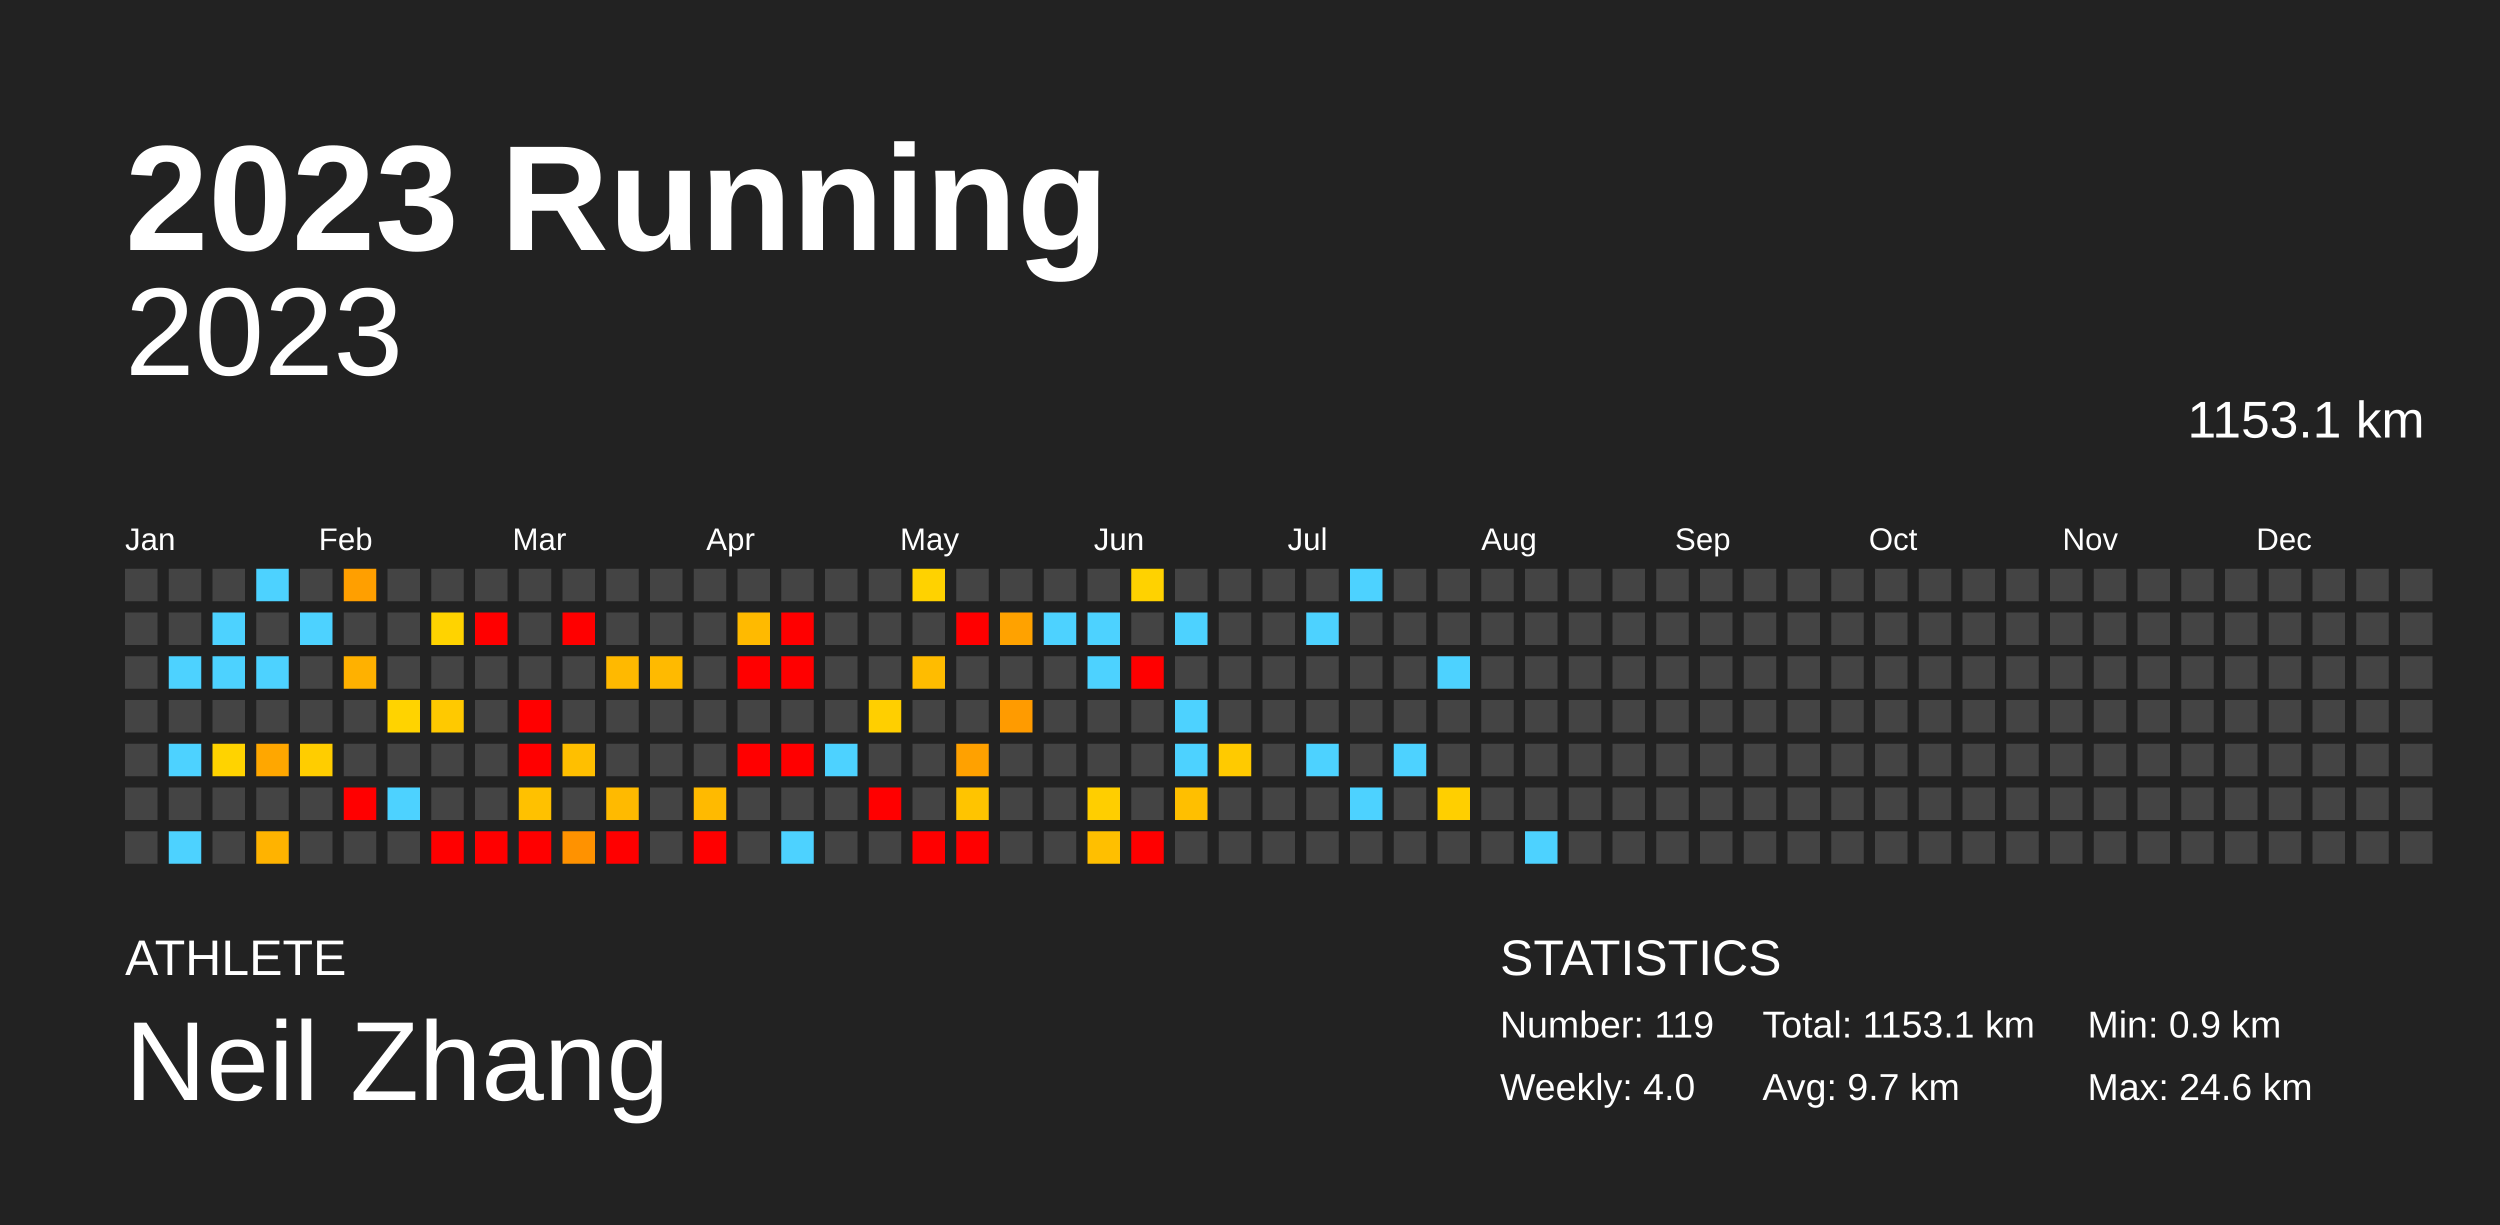
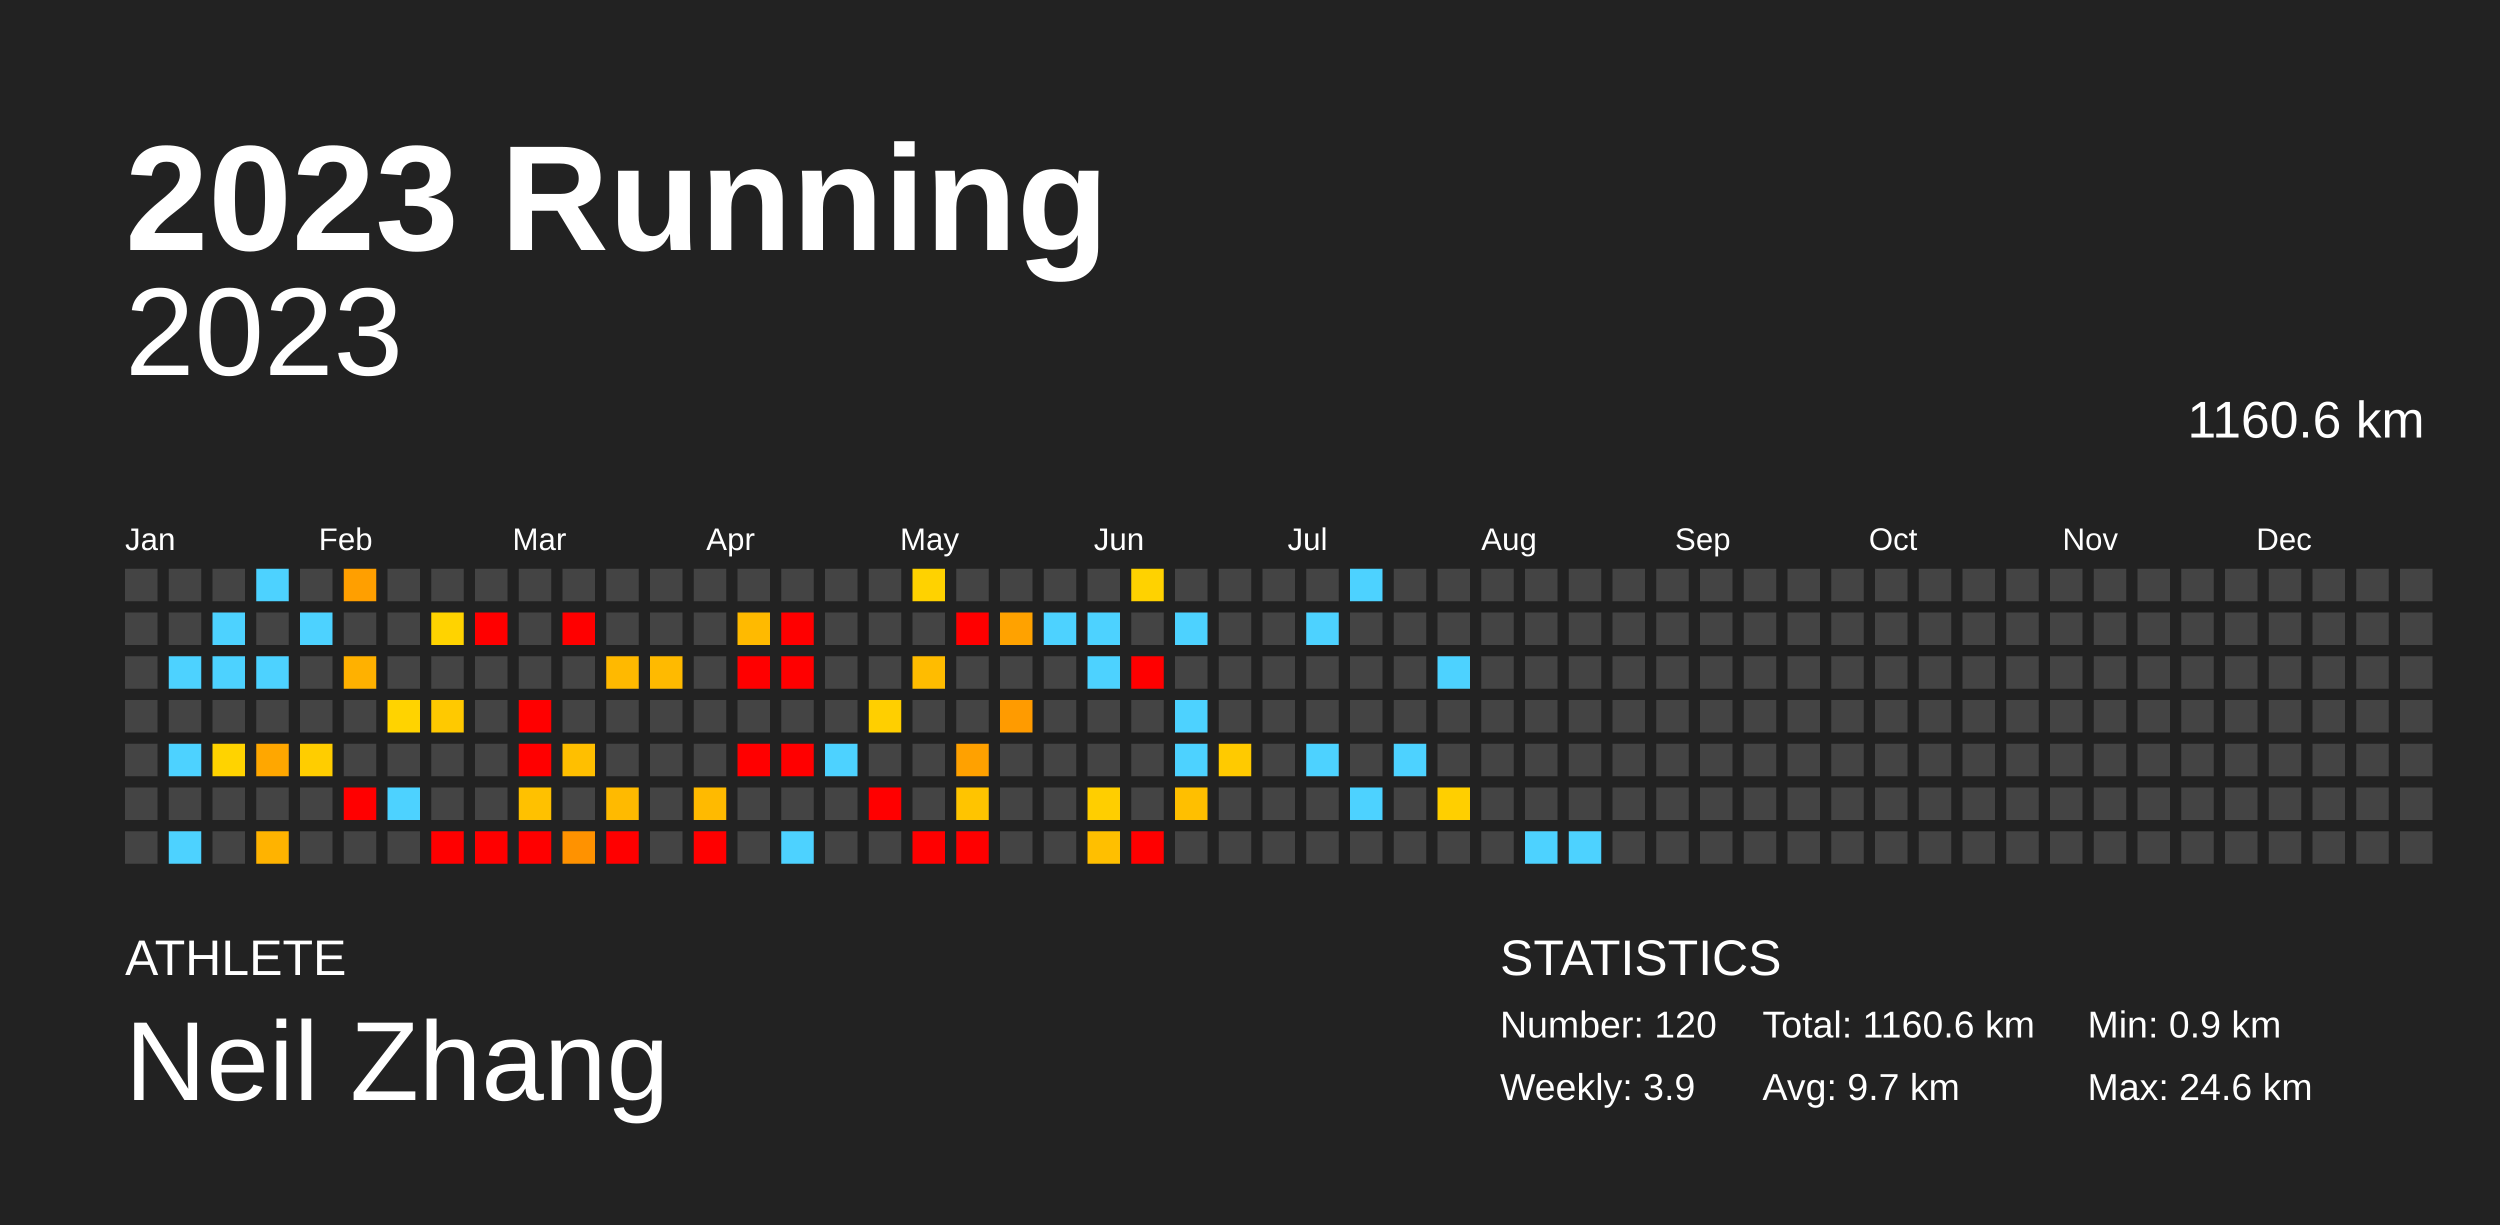
<svg xmlns="http://www.w3.org/2000/svg" baseProfile="full" height="98mm" version="1.1" viewBox="0,0,200,98" width="200mm">
  <defs />
  <rect fill="#222222" height="98" width="200" x="0" y="0" />
  <text fill="#FFFFFF" style="font-size:12px; font-family:Arial; font-weight:bold;" x="10" y="20">2023 Running</text>
  <text fill="#FFFFFF" style="font-size:4px; font-family:Arial" x="10" y="78">ATHLETE</text>
  <text fill="#FFFFFF" style="font-size:9px; font-family:Arial" x="10" y="88">Neil Zhang</text>
  <text fill="#FFFFFF" style="font-size:4px; font-family:Arial" x="120" y="78">STATISTICS</text>
-   <text fill="#FFFFFF" style="font-size:3px; font-family:Arial" x="120" y="83">Number: 119</text>
-   <text fill="#FFFFFF" style="font-size:3px; font-family:Arial" x="120" y="88">Weekly: 4.0</text>
-   <text fill="#FFFFFF" style="font-size:3px; font-family:Arial" x="141" y="83">Total: 1153.1 km</text>
+   <text fill="#FFFFFF" style="font-size:3px; font-family:Arial" x="120" y="83">Number: 120</text>
+   <text fill="#FFFFFF" style="font-size:3px; font-family:Arial" x="120" y="88">Weekly: 3.9</text>
+   <text fill="#FFFFFF" style="font-size:3px; font-family:Arial" x="141" y="83">Total: 1160.6 km</text>
  <text fill="#FFFFFF" style="font-size:3px; font-family:Arial" x="141" y="88">Avg: 9.7 km</text>
  <text fill="#FFFFFF" style="font-size:3px; font-family:Arial" x="167" y="83">Min: 0.9 km</text>
  <text fill="#FFFFFF" style="font-size:3px; font-family:Arial" x="167" y="88">Max: 24.6 km</text>
  <text alignment-baseline="hanging" fill="#FFFFFF" style="font-size:10.0px; font-family:Arial;" x="10" y="30">2023</text>
-   <text alignment-baseline="hanging" fill="#FFFFFF" style="font-size:4.125px; font-family:Arial;" x="175" y="35">1153.1 km</text>
+   <text alignment-baseline="hanging" fill="#FFFFFF" style="font-size:4.125px; font-family:Arial;" x="175" y="35">1160.6 km</text>
  <text fill="#FFFFFF" style="font-size:2.5px; font-family:Arial" x="10.0" y="44">Jan</text>
  <text fill="#FFFFFF" style="font-size:2.5px; font-family:Arial" x="25.5" y="44">Feb</text>
  <text fill="#FFFFFF" style="font-size:2.5px; font-family:Arial" x="41.0" y="44">Mar</text>
  <text fill="#FFFFFF" style="font-size:2.5px; font-family:Arial" x="56.5" y="44">Apr</text>
  <text fill="#FFFFFF" style="font-size:2.5px; font-family:Arial" x="72.0" y="44">May</text>
  <text fill="#FFFFFF" style="font-size:2.5px; font-family:Arial" x="87.5" y="44">Jun</text>
  <text fill="#FFFFFF" style="font-size:2.5px; font-family:Arial" x="103.0" y="44">Jul</text>
  <text fill="#FFFFFF" style="font-size:2.5px; font-family:Arial" x="118.5" y="44">Aug</text>
  <text fill="#FFFFFF" style="font-size:2.5px; font-family:Arial" x="134.0" y="44">Sep</text>
  <text fill="#FFFFFF" style="font-size:2.5px; font-family:Arial" x="149.5" y="44">Oct</text>
  <text fill="#FFFFFF" style="font-size:2.5px; font-family:Arial" x="165.0" y="44">Nov</text>
  <text fill="#FFFFFF" style="font-size:2.5px; font-family:Arial" x="180.5" y="44">Dec</text>
  <rect fill="#444444" height="2.6" width="2.6" x="10.0" y="45.5" />
  <rect fill="#444444" height="2.6" width="2.6" x="10.0" y="49.0" />
  <rect fill="#444444" height="2.6" width="2.6" x="10.0" y="52.5" />
  <rect fill="#444444" height="2.6" width="2.6" x="10.0" y="56.0" />
  <rect fill="#444444" height="2.6" width="2.6" x="10.0" y="59.5" />
  <rect fill="#444444" height="2.6" width="2.6" x="10.0" y="63.0" />
  <rect fill="#444444" height="2.6" width="2.6" x="10.0" y="66.5" />
  <rect fill="#444444" height="2.6" width="2.6" x="13.5" y="45.5" />
  <rect fill="#444444" height="2.6" width="2.6" x="13.5" y="49.0" />
  <rect fill="#4dd2ff" height="2.6" width="2.6" x="13.5" y="52.5" />
  <rect fill="#444444" height="2.6" width="2.6" x="13.5" y="56.0" />
  <rect fill="#4dd2ff" height="2.6" width="2.6" x="13.5" y="59.5" />
  <rect fill="#444444" height="2.6" width="2.6" x="13.5" y="63.0" />
  <rect fill="#4dd2ff" height="2.6" width="2.6" x="13.5" y="66.5" />
  <rect fill="#444444" height="2.6" width="2.6" x="17.0" y="45.5" />
  <rect fill="#4dd2ff" height="2.6" width="2.6" x="17.0" y="49.0" />
  <rect fill="#4dd2ff" height="2.6" width="2.6" x="17.0" y="52.5" />
  <rect fill="#444444" height="2.6" width="2.6" x="17.0" y="56.0" />
  <rect fill="#ffd300" height="2.6" width="2.6" x="17.0" y="59.5" />
  <rect fill="#444444" height="2.6" width="2.6" x="17.0" y="63.0" />
  <rect fill="#444444" height="2.6" width="2.6" x="17.0" y="66.5" />
  <rect fill="#4dd2ff" height="2.6" width="2.6" x="20.5" y="45.5" />
  <rect fill="#444444" height="2.6" width="2.6" x="20.5" y="49.0" />
  <rect fill="#4dd2ff" height="2.6" width="2.6" x="20.5" y="52.5" />
  <rect fill="#444444" height="2.6" width="2.6" x="20.5" y="56.0" />
  <rect fill="#ffa700" height="2.6" width="2.6" x="20.5" y="59.5" />
  <rect fill="#444444" height="2.6" width="2.6" x="20.5" y="63.0" />
  <rect fill="#ffb300" height="2.6" width="2.6" x="20.5" y="66.5" />
  <rect fill="#444444" height="2.6" width="2.6" x="24.0" y="45.5" />
  <rect fill="#4dd2ff" height="2.6" width="2.6" x="24.0" y="49.0" />
  <rect fill="#444444" height="2.6" width="2.6" x="24.0" y="52.5" />
  <rect fill="#444444" height="2.6" width="2.6" x="24.0" y="56.0" />
  <rect fill="#ffcd00" height="2.6" width="2.6" x="24.0" y="59.5" />
  <rect fill="#444444" height="2.6" width="2.6" x="24.0" y="63.0" />
  <rect fill="#444444" height="2.6" width="2.6" x="24.0" y="66.5" />
  <rect fill="#ff9f00" height="2.6" width="2.6" x="27.5" y="45.5" />
  <rect fill="#444444" height="2.6" width="2.6" x="27.5" y="49.0" />
  <rect fill="#ffb100" height="2.6" width="2.6" x="27.5" y="52.5" />
  <rect fill="#444444" height="2.6" width="2.6" x="27.5" y="56.0" />
  <rect fill="#444444" height="2.6" width="2.6" x="27.5" y="59.5" />
  <rect fill="red" height="2.6" width="2.6" x="27.5" y="63.0" />
  <rect fill="#444444" height="2.6" width="2.6" x="27.5" y="66.5" />
  <rect fill="#444444" height="2.6" width="2.6" x="31.0" y="45.5" />
  <rect fill="#444444" height="2.6" width="2.6" x="31.0" y="49.0" />
  <rect fill="#444444" height="2.6" width="2.6" x="31.0" y="52.5" />
  <rect fill="#ffd300" height="2.6" width="2.6" x="31.0" y="56.0" />
  <rect fill="#444444" height="2.6" width="2.6" x="31.0" y="59.5" />
  <rect fill="#4dd2ff" height="2.6" width="2.6" x="31.0" y="63.0" />
  <rect fill="#444444" height="2.6" width="2.6" x="31.0" y="66.5" />
  <rect fill="#444444" height="2.6" width="2.6" x="34.5" y="45.5" />
  <rect fill="#ffd300" height="2.6" width="2.6" x="34.5" y="49.0" />
  <rect fill="#444444" height="2.6" width="2.6" x="34.5" y="52.5" />
  <rect fill="#ffc900" height="2.6" width="2.6" x="34.5" y="56.0" />
  <rect fill="#444444" height="2.6" width="2.6" x="34.5" y="59.5" />
  <rect fill="#444444" height="2.6" width="2.6" x="34.5" y="63.0" />
  <rect fill="red" height="2.6" width="2.6" x="34.5" y="66.5" />
  <rect fill="#444444" height="2.6" width="2.6" x="38.0" y="45.5" />
  <rect fill="red" height="2.6" width="2.6" x="38.0" y="49.0" />
  <rect fill="#444444" height="2.6" width="2.6" x="38.0" y="52.5" />
  <rect fill="#444444" height="2.6" width="2.6" x="38.0" y="56.0" />
  <rect fill="#444444" height="2.6" width="2.6" x="38.0" y="59.5" />
  <rect fill="#444444" height="2.6" width="2.6" x="38.0" y="63.0" />
  <rect fill="red" height="2.6" width="2.6" x="38.0" y="66.5" />
  <rect fill="#444444" height="2.6" width="2.6" x="41.5" y="45.5" />
  <rect fill="#444444" height="2.6" width="2.6" x="41.5" y="49.0" />
  <rect fill="#444444" height="2.6" width="2.6" x="41.5" y="52.5" />
  <rect fill="red" height="2.6" width="2.6" x="41.5" y="56.0" />
  <rect fill="red" height="2.6" width="2.6" x="41.5" y="59.5" />
  <rect fill="#ffc100" height="2.6" width="2.6" x="41.5" y="63.0" />
  <rect fill="red" height="2.6" width="2.6" x="41.5" y="66.5" />
  <rect fill="#444444" height="2.6" width="2.6" x="45.0" y="45.5" />
  <rect fill="red" height="2.6" width="2.6" x="45.0" y="49.0" />
  <rect fill="#444444" height="2.6" width="2.6" x="45.0" y="52.5" />
  <rect fill="#444444" height="2.6" width="2.6" x="45.0" y="56.0" />
  <rect fill="#ffbf00" height="2.6" width="2.6" x="45.0" y="59.5" />
  <rect fill="#444444" height="2.6" width="2.6" x="45.0" y="63.0" />
  <rect fill="#ff9200" height="2.6" width="2.6" x="45.0" y="66.5" />
  <rect fill="#444444" height="2.6" width="2.6" x="48.5" y="45.5" />
  <rect fill="#444444" height="2.6" width="2.6" x="48.5" y="49.0" />
  <rect fill="#ffb900" height="2.6" width="2.6" x="48.5" y="52.5" />
  <rect fill="#444444" height="2.6" width="2.6" x="48.5" y="56.0" />
  <rect fill="#444444" height="2.6" width="2.6" x="48.5" y="59.5" />
  <rect fill="#ffba00" height="2.6" width="2.6" x="48.5" y="63.0" />
  <rect fill="red" height="2.6" width="2.6" x="48.5" y="66.5" />
  <rect fill="#444444" height="2.6" width="2.6" x="52.0" y="45.5" />
  <rect fill="#444444" height="2.6" width="2.6" x="52.0" y="49.0" />
  <rect fill="#ffba00" height="2.6" width="2.6" x="52.0" y="52.5" />
  <rect fill="#444444" height="2.6" width="2.6" x="52.0" y="56.0" />
  <rect fill="#444444" height="2.6" width="2.6" x="52.0" y="59.5" />
  <rect fill="#444444" height="2.6" width="2.6" x="52.0" y="63.0" />
  <rect fill="#444444" height="2.6" width="2.6" x="52.0" y="66.5" />
  <rect fill="#444444" height="2.6" width="2.6" x="55.5" y="45.5" />
  <rect fill="#444444" height="2.6" width="2.6" x="55.5" y="49.0" />
  <rect fill="#444444" height="2.6" width="2.6" x="55.5" y="52.5" />
  <rect fill="#444444" height="2.6" width="2.6" x="55.5" y="56.0" />
  <rect fill="#444444" height="2.6" width="2.6" x="55.5" y="59.5" />
  <rect fill="#ffba00" height="2.6" width="2.6" x="55.5" y="63.0" />
  <rect fill="red" height="2.6" width="2.6" x="55.5" y="66.5" />
  <rect fill="#444444" height="2.6" width="2.6" x="59.0" y="45.5" />
  <rect fill="#ffba00" height="2.6" width="2.6" x="59.0" y="49.0" />
  <rect fill="red" height="2.6" width="2.6" x="59.0" y="52.5" />
  <rect fill="#444444" height="2.6" width="2.6" x="59.0" y="56.0" />
  <rect fill="red" height="2.6" width="2.6" x="59.0" y="59.5" />
  <rect fill="#444444" height="2.6" width="2.6" x="59.0" y="63.0" />
  <rect fill="#444444" height="2.6" width="2.6" x="59.0" y="66.5" />
  <rect fill="#444444" height="2.6" width="2.6" x="62.5" y="45.5" />
  <rect fill="red" height="2.6" width="2.6" x="62.5" y="49.0" />
  <rect fill="red" height="2.6" width="2.6" x="62.5" y="52.5" />
  <rect fill="#444444" height="2.6" width="2.6" x="62.5" y="56.0" />
  <rect fill="red" height="2.6" width="2.6" x="62.5" y="59.5" />
  <rect fill="#444444" height="2.6" width="2.6" x="62.5" y="63.0" />
  <rect fill="#4dd2ff" height="2.6" width="2.6" x="62.5" y="66.5" />
  <rect fill="#444444" height="2.6" width="2.6" x="66.0" y="45.5" />
  <rect fill="#444444" height="2.6" width="2.6" x="66.0" y="49.0" />
  <rect fill="#444444" height="2.6" width="2.6" x="66.0" y="52.5" />
  <rect fill="#444444" height="2.6" width="2.6" x="66.0" y="56.0" />
  <rect fill="#4dd2ff" height="2.6" width="2.6" x="66.0" y="59.5" />
  <rect fill="#444444" height="2.6" width="2.6" x="66.0" y="63.0" />
  <rect fill="#444444" height="2.6" width="2.6" x="66.0" y="66.5" />
  <rect fill="#444444" height="2.6" width="2.6" x="69.5" y="45.5" />
  <rect fill="#444444" height="2.6" width="2.6" x="69.5" y="49.0" />
  <rect fill="#444444" height="2.6" width="2.6" x="69.5" y="52.5" />
  <rect fill="#ffcf00" height="2.6" width="2.6" x="69.5" y="56.0" />
  <rect fill="#444444" height="2.6" width="2.6" x="69.5" y="59.5" />
  <rect fill="red" height="2.6" width="2.6" x="69.5" y="63.0" />
  <rect fill="#444444" height="2.6" width="2.6" x="69.5" y="66.5" />
  <rect fill="#ffd200" height="2.6" width="2.6" x="73.0" y="45.5" />
  <rect fill="#444444" height="2.6" width="2.6" x="73.0" y="49.0" />
  <rect fill="#ffbc00" height="2.6" width="2.6" x="73.0" y="52.5" />
  <rect fill="#444444" height="2.6" width="2.6" x="73.0" y="56.0" />
  <rect fill="#444444" height="2.6" width="2.6" x="73.0" y="59.5" />
  <rect fill="#444444" height="2.6" width="2.6" x="73.0" y="63.0" />
  <rect fill="red" height="2.6" width="2.6" x="73.0" y="66.5" />
  <rect fill="#444444" height="2.6" width="2.6" x="76.5" y="45.5" />
  <rect fill="red" height="2.6" width="2.6" x="76.5" y="49.0" />
  <rect fill="#444444" height="2.6" width="2.6" x="76.5" y="52.5" />
  <rect fill="#444444" height="2.6" width="2.6" x="76.5" y="56.0" />
  <rect fill="#ffa100" height="2.6" width="2.6" x="76.5" y="59.5" />
  <rect fill="#ffc400" height="2.6" width="2.6" x="76.5" y="63.0" />
  <rect fill="red" height="2.6" width="2.6" x="76.5" y="66.5" />
  <rect fill="#444444" height="2.6" width="2.6" x="80.0" y="45.5" />
  <rect fill="#ffa200" height="2.6" width="2.6" x="80.0" y="49.0" />
  <rect fill="#444444" height="2.6" width="2.6" x="80.0" y="52.5" />
  <rect fill="#ff9b00" height="2.6" width="2.6" x="80.0" y="56.0" />
  <rect fill="#444444" height="2.6" width="2.6" x="80.0" y="59.5" />
  <rect fill="#444444" height="2.6" width="2.6" x="80.0" y="63.0" />
  <rect fill="#444444" height="2.6" width="2.6" x="80.0" y="66.5" />
  <rect fill="#444444" height="2.6" width="2.6" x="83.5" y="45.5" />
  <rect fill="#4dd2ff" height="2.6" width="2.6" x="83.5" y="49.0" />
  <rect fill="#444444" height="2.6" width="2.6" x="83.5" y="52.5" />
  <rect fill="#444444" height="2.6" width="2.6" x="83.5" y="56.0" />
  <rect fill="#444444" height="2.6" width="2.6" x="83.5" y="59.5" />
  <rect fill="#444444" height="2.6" width="2.6" x="83.5" y="63.0" />
  <rect fill="#444444" height="2.6" width="2.6" x="83.5" y="66.5" />
  <rect fill="#444444" height="2.6" width="2.6" x="87.0" y="45.5" />
  <rect fill="#4dd2ff" height="2.6" width="2.6" x="87.0" y="49.0" />
  <rect fill="#4dd2ff" height="2.6" width="2.6" x="87.0" y="52.5" />
  <rect fill="#444444" height="2.6" width="2.6" x="87.0" y="56.0" />
  <rect fill="#444444" height="2.6" width="2.6" x="87.0" y="59.5" />
  <rect fill="#ffce00" height="2.6" width="2.6" x="87.0" y="63.0" />
  <rect fill="#ffbf00" height="2.6" width="2.6" x="87.0" y="66.5" />
  <rect fill="#ffd200" height="2.6" width="2.6" x="90.5" y="45.5" />
  <rect fill="#444444" height="2.6" width="2.6" x="90.5" y="49.0" />
  <rect fill="red" height="2.6" width="2.6" x="90.5" y="52.5" />
  <rect fill="#444444" height="2.6" width="2.6" x="90.5" y="56.0" />
  <rect fill="#444444" height="2.6" width="2.6" x="90.5" y="59.5" />
  <rect fill="#444444" height="2.6" width="2.6" x="90.5" y="63.0" />
  <rect fill="red" height="2.6" width="2.6" x="90.5" y="66.5" />
  <rect fill="#444444" height="2.6" width="2.6" x="94.0" y="45.5" />
  <rect fill="#4dd2ff" height="2.6" width="2.6" x="94.0" y="49.0" />
  <rect fill="#444444" height="2.6" width="2.6" x="94.0" y="52.5" />
  <rect fill="#4dd2ff" height="2.6" width="2.6" x="94.0" y="56.0" />
  <rect fill="#4dd2ff" height="2.6" width="2.6" x="94.0" y="59.5" />
  <rect fill="#ffbf00" height="2.6" width="2.6" x="94.0" y="63.0" />
  <rect fill="#444444" height="2.6" width="2.6" x="94.0" y="66.5" />
  <rect fill="#444444" height="2.6" width="2.6" x="97.5" y="45.5" />
  <rect fill="#444444" height="2.6" width="2.6" x="97.5" y="49.0" />
  <rect fill="#444444" height="2.6" width="2.6" x="97.5" y="52.5" />
  <rect fill="#444444" height="2.6" width="2.6" x="97.5" y="56.0" />
  <rect fill="#ffca00" height="2.6" width="2.6" x="97.5" y="59.5" />
  <rect fill="#444444" height="2.6" width="2.6" x="97.5" y="63.0" />
  <rect fill="#444444" height="2.6" width="2.6" x="97.5" y="66.5" />
  <rect fill="#444444" height="2.6" width="2.6" x="101.0" y="45.5" />
  <rect fill="#444444" height="2.6" width="2.6" x="101.0" y="49.0" />
  <rect fill="#444444" height="2.6" width="2.6" x="101.0" y="52.5" />
  <rect fill="#444444" height="2.6" width="2.6" x="101.0" y="56.0" />
  <rect fill="#444444" height="2.6" width="2.6" x="101.0" y="59.5" />
  <rect fill="#444444" height="2.6" width="2.6" x="101.0" y="63.0" />
  <rect fill="#444444" height="2.6" width="2.6" x="101.0" y="66.5" />
  <rect fill="#444444" height="2.6" width="2.6" x="104.5" y="45.5" />
  <rect fill="#4dd2ff" height="2.6" width="2.6" x="104.5" y="49.0" />
  <rect fill="#444444" height="2.6" width="2.6" x="104.5" y="52.5" />
  <rect fill="#444444" height="2.6" width="2.6" x="104.5" y="56.0" />
  <rect fill="#4dd2ff" height="2.6" width="2.6" x="104.5" y="59.5" />
  <rect fill="#444444" height="2.6" width="2.6" x="104.5" y="63.0" />
  <rect fill="#444444" height="2.6" width="2.6" x="104.5" y="66.5" />
  <rect fill="#4dd2ff" height="2.6" width="2.6" x="108.0" y="45.5" />
  <rect fill="#444444" height="2.6" width="2.6" x="108.0" y="49.0" />
  <rect fill="#444444" height="2.6" width="2.6" x="108.0" y="52.5" />
  <rect fill="#444444" height="2.6" width="2.6" x="108.0" y="56.0" />
  <rect fill="#444444" height="2.6" width="2.6" x="108.0" y="59.5" />
  <rect fill="#4dd2ff" height="2.6" width="2.6" x="108.0" y="63.0" />
  <rect fill="#444444" height="2.6" width="2.6" x="108.0" y="66.5" />
  <rect fill="#444444" height="2.6" width="2.6" x="111.5" y="45.5" />
  <rect fill="#444444" height="2.6" width="2.6" x="111.5" y="49.0" />
  <rect fill="#444444" height="2.6" width="2.6" x="111.5" y="52.5" />
  <rect fill="#444444" height="2.6" width="2.6" x="111.5" y="56.0" />
  <rect fill="#4dd2ff" height="2.6" width="2.6" x="111.5" y="59.5" />
  <rect fill="#444444" height="2.6" width="2.6" x="111.5" y="63.0" />
  <rect fill="#444444" height="2.6" width="2.6" x="111.5" y="66.5" />
  <rect fill="#444444" height="2.6" width="2.6" x="115.0" y="45.5" />
  <rect fill="#444444" height="2.6" width="2.6" x="115.0" y="49.0" />
  <rect fill="#4dd2ff" height="2.6" width="2.6" x="115.0" y="52.5" />
  <rect fill="#444444" height="2.6" width="2.6" x="115.0" y="56.0" />
  <rect fill="#444444" height="2.6" width="2.6" x="115.0" y="59.5" />
  <rect fill="#ffcf00" height="2.6" width="2.6" x="115.0" y="63.0" />
  <rect fill="#444444" height="2.6" width="2.6" x="115.0" y="66.5" />
  <rect fill="#444444" height="2.6" width="2.6" x="118.5" y="45.5" />
  <rect fill="#444444" height="2.6" width="2.6" x="118.5" y="49.0" />
  <rect fill="#444444" height="2.6" width="2.6" x="118.5" y="52.5" />
  <rect fill="#444444" height="2.6" width="2.6" x="118.5" y="56.0" />
  <rect fill="#444444" height="2.6" width="2.6" x="118.5" y="59.5" />
  <rect fill="#444444" height="2.6" width="2.6" x="118.5" y="63.0" />
  <rect fill="#444444" height="2.6" width="2.6" x="118.5" y="66.5" />
  <rect fill="#444444" height="2.6" width="2.6" x="122.0" y="45.5" />
  <rect fill="#444444" height="2.6" width="2.6" x="122.0" y="49.0" />
  <rect fill="#444444" height="2.6" width="2.6" x="122.0" y="52.5" />
  <rect fill="#444444" height="2.6" width="2.6" x="122.0" y="56.0" />
  <rect fill="#444444" height="2.6" width="2.6" x="122.0" y="59.5" />
  <rect fill="#444444" height="2.6" width="2.6" x="122.0" y="63.0" />
  <rect fill="#4dd2ff" height="2.6" width="2.6" x="122.0" y="66.5" />
  <rect fill="#444444" height="2.6" width="2.6" x="125.5" y="45.5" />
  <rect fill="#444444" height="2.6" width="2.6" x="125.5" y="49.0" />
  <rect fill="#444444" height="2.6" width="2.6" x="125.5" y="52.5" />
  <rect fill="#444444" height="2.6" width="2.6" x="125.5" y="56.0" />
  <rect fill="#444444" height="2.6" width="2.6" x="125.5" y="59.5" />
  <rect fill="#444444" height="2.6" width="2.6" x="125.5" y="63.0" />
-   <rect fill="#444444" height="2.6" width="2.6" x="125.5" y="66.5" />
+   <rect fill="#4dd2ff" height="2.6" width="2.6" x="125.5" y="66.5" />
  <rect fill="#444444" height="2.6" width="2.6" x="129.0" y="45.5" />
  <rect fill="#444444" height="2.6" width="2.6" x="129.0" y="49.0" />
  <rect fill="#444444" height="2.6" width="2.6" x="129.0" y="52.5" />
  <rect fill="#444444" height="2.6" width="2.6" x="129.0" y="56.0" />
  <rect fill="#444444" height="2.6" width="2.6" x="129.0" y="59.5" />
  <rect fill="#444444" height="2.6" width="2.6" x="129.0" y="63.0" />
  <rect fill="#444444" height="2.6" width="2.6" x="129.0" y="66.5" />
  <rect fill="#444444" height="2.6" width="2.6" x="132.5" y="45.5" />
  <rect fill="#444444" height="2.6" width="2.6" x="132.5" y="49.0" />
  <rect fill="#444444" height="2.6" width="2.6" x="132.5" y="52.5" />
  <rect fill="#444444" height="2.6" width="2.6" x="132.5" y="56.0" />
  <rect fill="#444444" height="2.6" width="2.6" x="132.5" y="59.5" />
  <rect fill="#444444" height="2.6" width="2.6" x="132.5" y="63.0" />
  <rect fill="#444444" height="2.6" width="2.6" x="132.5" y="66.5" />
  <rect fill="#444444" height="2.6" width="2.6" x="136.0" y="45.5" />
  <rect fill="#444444" height="2.6" width="2.6" x="136.0" y="49.0" />
  <rect fill="#444444" height="2.6" width="2.6" x="136.0" y="52.5" />
  <rect fill="#444444" height="2.6" width="2.6" x="136.0" y="56.0" />
  <rect fill="#444444" height="2.6" width="2.6" x="136.0" y="59.5" />
  <rect fill="#444444" height="2.6" width="2.6" x="136.0" y="63.0" />
  <rect fill="#444444" height="2.6" width="2.6" x="136.0" y="66.5" />
  <rect fill="#444444" height="2.6" width="2.6" x="139.5" y="45.5" />
  <rect fill="#444444" height="2.6" width="2.6" x="139.5" y="49.0" />
  <rect fill="#444444" height="2.6" width="2.6" x="139.5" y="52.5" />
  <rect fill="#444444" height="2.6" width="2.6" x="139.5" y="56.0" />
  <rect fill="#444444" height="2.6" width="2.6" x="139.5" y="59.5" />
  <rect fill="#444444" height="2.6" width="2.6" x="139.5" y="63.0" />
  <rect fill="#444444" height="2.6" width="2.6" x="139.5" y="66.5" />
  <rect fill="#444444" height="2.6" width="2.6" x="143.0" y="45.5" />
  <rect fill="#444444" height="2.6" width="2.6" x="143.0" y="49.0" />
  <rect fill="#444444" height="2.6" width="2.6" x="143.0" y="52.5" />
  <rect fill="#444444" height="2.6" width="2.6" x="143.0" y="56.0" />
  <rect fill="#444444" height="2.6" width="2.6" x="143.0" y="59.5" />
  <rect fill="#444444" height="2.6" width="2.6" x="143.0" y="63.0" />
  <rect fill="#444444" height="2.6" width="2.6" x="143.0" y="66.5" />
  <rect fill="#444444" height="2.6" width="2.6" x="146.5" y="45.5" />
  <rect fill="#444444" height="2.6" width="2.6" x="146.5" y="49.0" />
  <rect fill="#444444" height="2.6" width="2.6" x="146.5" y="52.5" />
  <rect fill="#444444" height="2.6" width="2.6" x="146.5" y="56.0" />
  <rect fill="#444444" height="2.6" width="2.6" x="146.5" y="59.5" />
  <rect fill="#444444" height="2.6" width="2.6" x="146.5" y="63.0" />
  <rect fill="#444444" height="2.6" width="2.6" x="146.5" y="66.5" />
  <rect fill="#444444" height="2.6" width="2.6" x="150.0" y="45.5" />
  <rect fill="#444444" height="2.6" width="2.6" x="150.0" y="49.0" />
  <rect fill="#444444" height="2.6" width="2.6" x="150.0" y="52.5" />
  <rect fill="#444444" height="2.6" width="2.6" x="150.0" y="56.0" />
  <rect fill="#444444" height="2.6" width="2.6" x="150.0" y="59.5" />
  <rect fill="#444444" height="2.6" width="2.6" x="150.0" y="63.0" />
  <rect fill="#444444" height="2.6" width="2.6" x="150.0" y="66.5" />
  <rect fill="#444444" height="2.6" width="2.6" x="153.5" y="45.5" />
  <rect fill="#444444" height="2.6" width="2.6" x="153.5" y="49.0" />
  <rect fill="#444444" height="2.6" width="2.6" x="153.5" y="52.5" />
  <rect fill="#444444" height="2.6" width="2.6" x="153.5" y="56.0" />
  <rect fill="#444444" height="2.6" width="2.6" x="153.5" y="59.5" />
  <rect fill="#444444" height="2.6" width="2.6" x="153.5" y="63.0" />
  <rect fill="#444444" height="2.6" width="2.6" x="153.5" y="66.5" />
  <rect fill="#444444" height="2.6" width="2.6" x="157.0" y="45.5" />
  <rect fill="#444444" height="2.6" width="2.6" x="157.0" y="49.0" />
  <rect fill="#444444" height="2.6" width="2.6" x="157.0" y="52.5" />
  <rect fill="#444444" height="2.6" width="2.6" x="157.0" y="56.0" />
  <rect fill="#444444" height="2.6" width="2.6" x="157.0" y="59.5" />
  <rect fill="#444444" height="2.6" width="2.6" x="157.0" y="63.0" />
  <rect fill="#444444" height="2.6" width="2.6" x="157.0" y="66.5" />
  <rect fill="#444444" height="2.6" width="2.6" x="160.5" y="45.5" />
  <rect fill="#444444" height="2.6" width="2.6" x="160.5" y="49.0" />
  <rect fill="#444444" height="2.6" width="2.6" x="160.5" y="52.5" />
  <rect fill="#444444" height="2.6" width="2.6" x="160.5" y="56.0" />
  <rect fill="#444444" height="2.6" width="2.6" x="160.5" y="59.5" />
  <rect fill="#444444" height="2.6" width="2.6" x="160.5" y="63.0" />
  <rect fill="#444444" height="2.6" width="2.6" x="160.5" y="66.5" />
  <rect fill="#444444" height="2.6" width="2.6" x="164.0" y="45.5" />
  <rect fill="#444444" height="2.6" width="2.6" x="164.0" y="49.0" />
  <rect fill="#444444" height="2.6" width="2.6" x="164.0" y="52.5" />
  <rect fill="#444444" height="2.6" width="2.6" x="164.0" y="56.0" />
  <rect fill="#444444" height="2.6" width="2.6" x="164.0" y="59.5" />
  <rect fill="#444444" height="2.6" width="2.6" x="164.0" y="63.0" />
  <rect fill="#444444" height="2.6" width="2.6" x="164.0" y="66.5" />
  <rect fill="#444444" height="2.6" width="2.6" x="167.5" y="45.5" />
  <rect fill="#444444" height="2.6" width="2.6" x="167.5" y="49.0" />
  <rect fill="#444444" height="2.6" width="2.6" x="167.5" y="52.5" />
  <rect fill="#444444" height="2.6" width="2.6" x="167.5" y="56.0" />
  <rect fill="#444444" height="2.6" width="2.6" x="167.5" y="59.5" />
  <rect fill="#444444" height="2.6" width="2.6" x="167.5" y="63.0" />
  <rect fill="#444444" height="2.6" width="2.6" x="167.5" y="66.5" />
  <rect fill="#444444" height="2.6" width="2.6" x="171.0" y="45.5" />
  <rect fill="#444444" height="2.6" width="2.6" x="171.0" y="49.0" />
  <rect fill="#444444" height="2.6" width="2.6" x="171.0" y="52.5" />
  <rect fill="#444444" height="2.6" width="2.6" x="171.0" y="56.0" />
  <rect fill="#444444" height="2.6" width="2.6" x="171.0" y="59.5" />
  <rect fill="#444444" height="2.6" width="2.6" x="171.0" y="63.0" />
  <rect fill="#444444" height="2.6" width="2.6" x="171.0" y="66.5" />
  <rect fill="#444444" height="2.6" width="2.6" x="174.5" y="45.5" />
  <rect fill="#444444" height="2.6" width="2.6" x="174.5" y="49.0" />
  <rect fill="#444444" height="2.6" width="2.6" x="174.5" y="52.5" />
  <rect fill="#444444" height="2.6" width="2.6" x="174.5" y="56.0" />
  <rect fill="#444444" height="2.6" width="2.6" x="174.5" y="59.5" />
  <rect fill="#444444" height="2.6" width="2.6" x="174.5" y="63.0" />
  <rect fill="#444444" height="2.6" width="2.6" x="174.5" y="66.5" />
  <rect fill="#444444" height="2.6" width="2.6" x="178.0" y="45.5" />
  <rect fill="#444444" height="2.6" width="2.6" x="178.0" y="49.0" />
  <rect fill="#444444" height="2.6" width="2.6" x="178.0" y="52.5" />
  <rect fill="#444444" height="2.6" width="2.6" x="178.0" y="56.0" />
  <rect fill="#444444" height="2.6" width="2.6" x="178.0" y="59.5" />
  <rect fill="#444444" height="2.6" width="2.6" x="178.0" y="63.0" />
  <rect fill="#444444" height="2.6" width="2.6" x="178.0" y="66.5" />
  <rect fill="#444444" height="2.6" width="2.6" x="181.5" y="45.5" />
  <rect fill="#444444" height="2.6" width="2.6" x="181.5" y="49.0" />
  <rect fill="#444444" height="2.6" width="2.6" x="181.5" y="52.5" />
  <rect fill="#444444" height="2.6" width="2.6" x="181.5" y="56.0" />
  <rect fill="#444444" height="2.6" width="2.6" x="181.5" y="59.5" />
  <rect fill="#444444" height="2.6" width="2.6" x="181.5" y="63.0" />
  <rect fill="#444444" height="2.6" width="2.6" x="181.5" y="66.5" />
  <rect fill="#444444" height="2.6" width="2.6" x="185.0" y="45.5" />
  <rect fill="#444444" height="2.6" width="2.6" x="185.0" y="49.0" />
  <rect fill="#444444" height="2.6" width="2.6" x="185.0" y="52.5" />
  <rect fill="#444444" height="2.6" width="2.6" x="185.0" y="56.0" />
  <rect fill="#444444" height="2.6" width="2.6" x="185.0" y="59.5" />
  <rect fill="#444444" height="2.6" width="2.6" x="185.0" y="63.0" />
  <rect fill="#444444" height="2.6" width="2.6" x="185.0" y="66.5" />
  <rect fill="#444444" height="2.6" width="2.6" x="188.5" y="45.5" />
  <rect fill="#444444" height="2.6" width="2.6" x="188.5" y="49.0" />
  <rect fill="#444444" height="2.6" width="2.6" x="188.5" y="52.5" />
  <rect fill="#444444" height="2.6" width="2.6" x="188.5" y="56.0" />
  <rect fill="#444444" height="2.6" width="2.6" x="188.5" y="59.5" />
  <rect fill="#444444" height="2.6" width="2.6" x="188.5" y="63.0" />
  <rect fill="#444444" height="2.6" width="2.6" x="188.5" y="66.5" />
  <rect fill="#444444" height="2.6" width="2.6" x="192.0" y="45.5" />
  <rect fill="#444444" height="2.6" width="2.6" x="192.0" y="49.0" />
  <rect fill="#444444" height="2.6" width="2.6" x="192.0" y="52.5" />
  <rect fill="#444444" height="2.6" width="2.6" x="192.0" y="56.0" />
  <rect fill="#444444" height="2.6" width="2.6" x="192.0" y="59.5" />
  <rect fill="#444444" height="2.6" width="2.6" x="192.0" y="63.0" />
  <rect fill="#444444" height="2.6" width="2.6" x="192.0" y="66.5" />
</svg>
